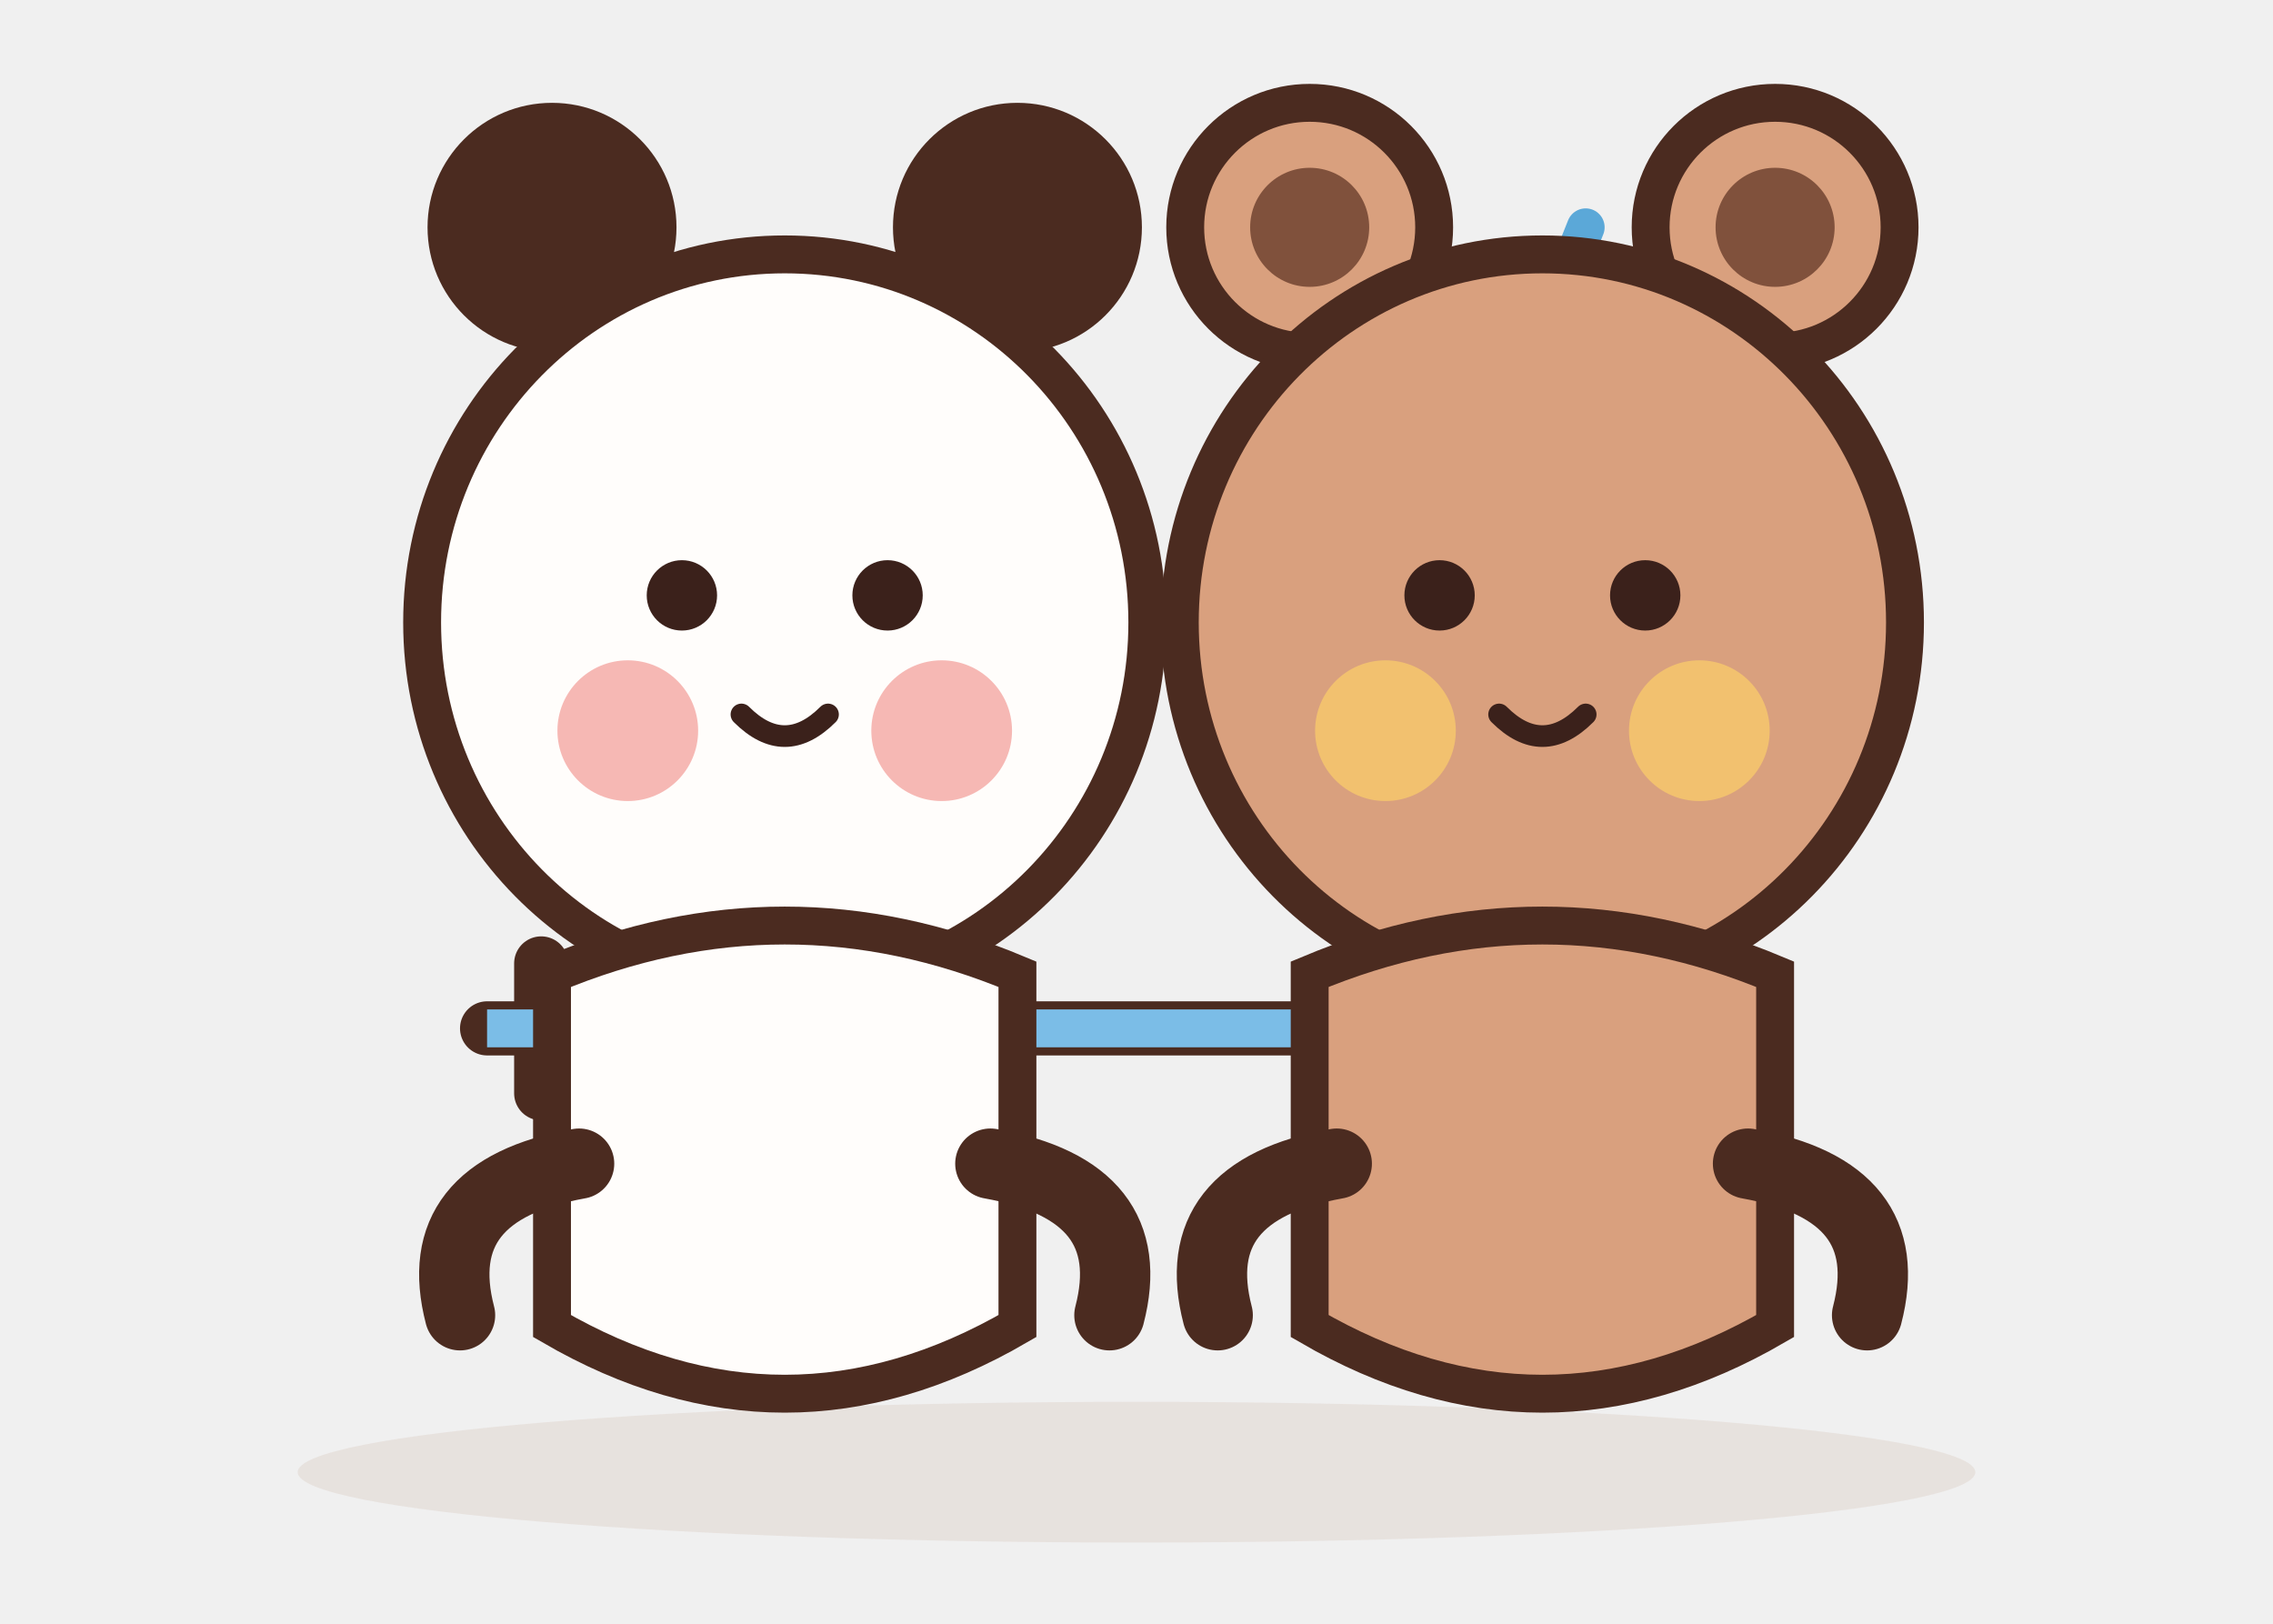
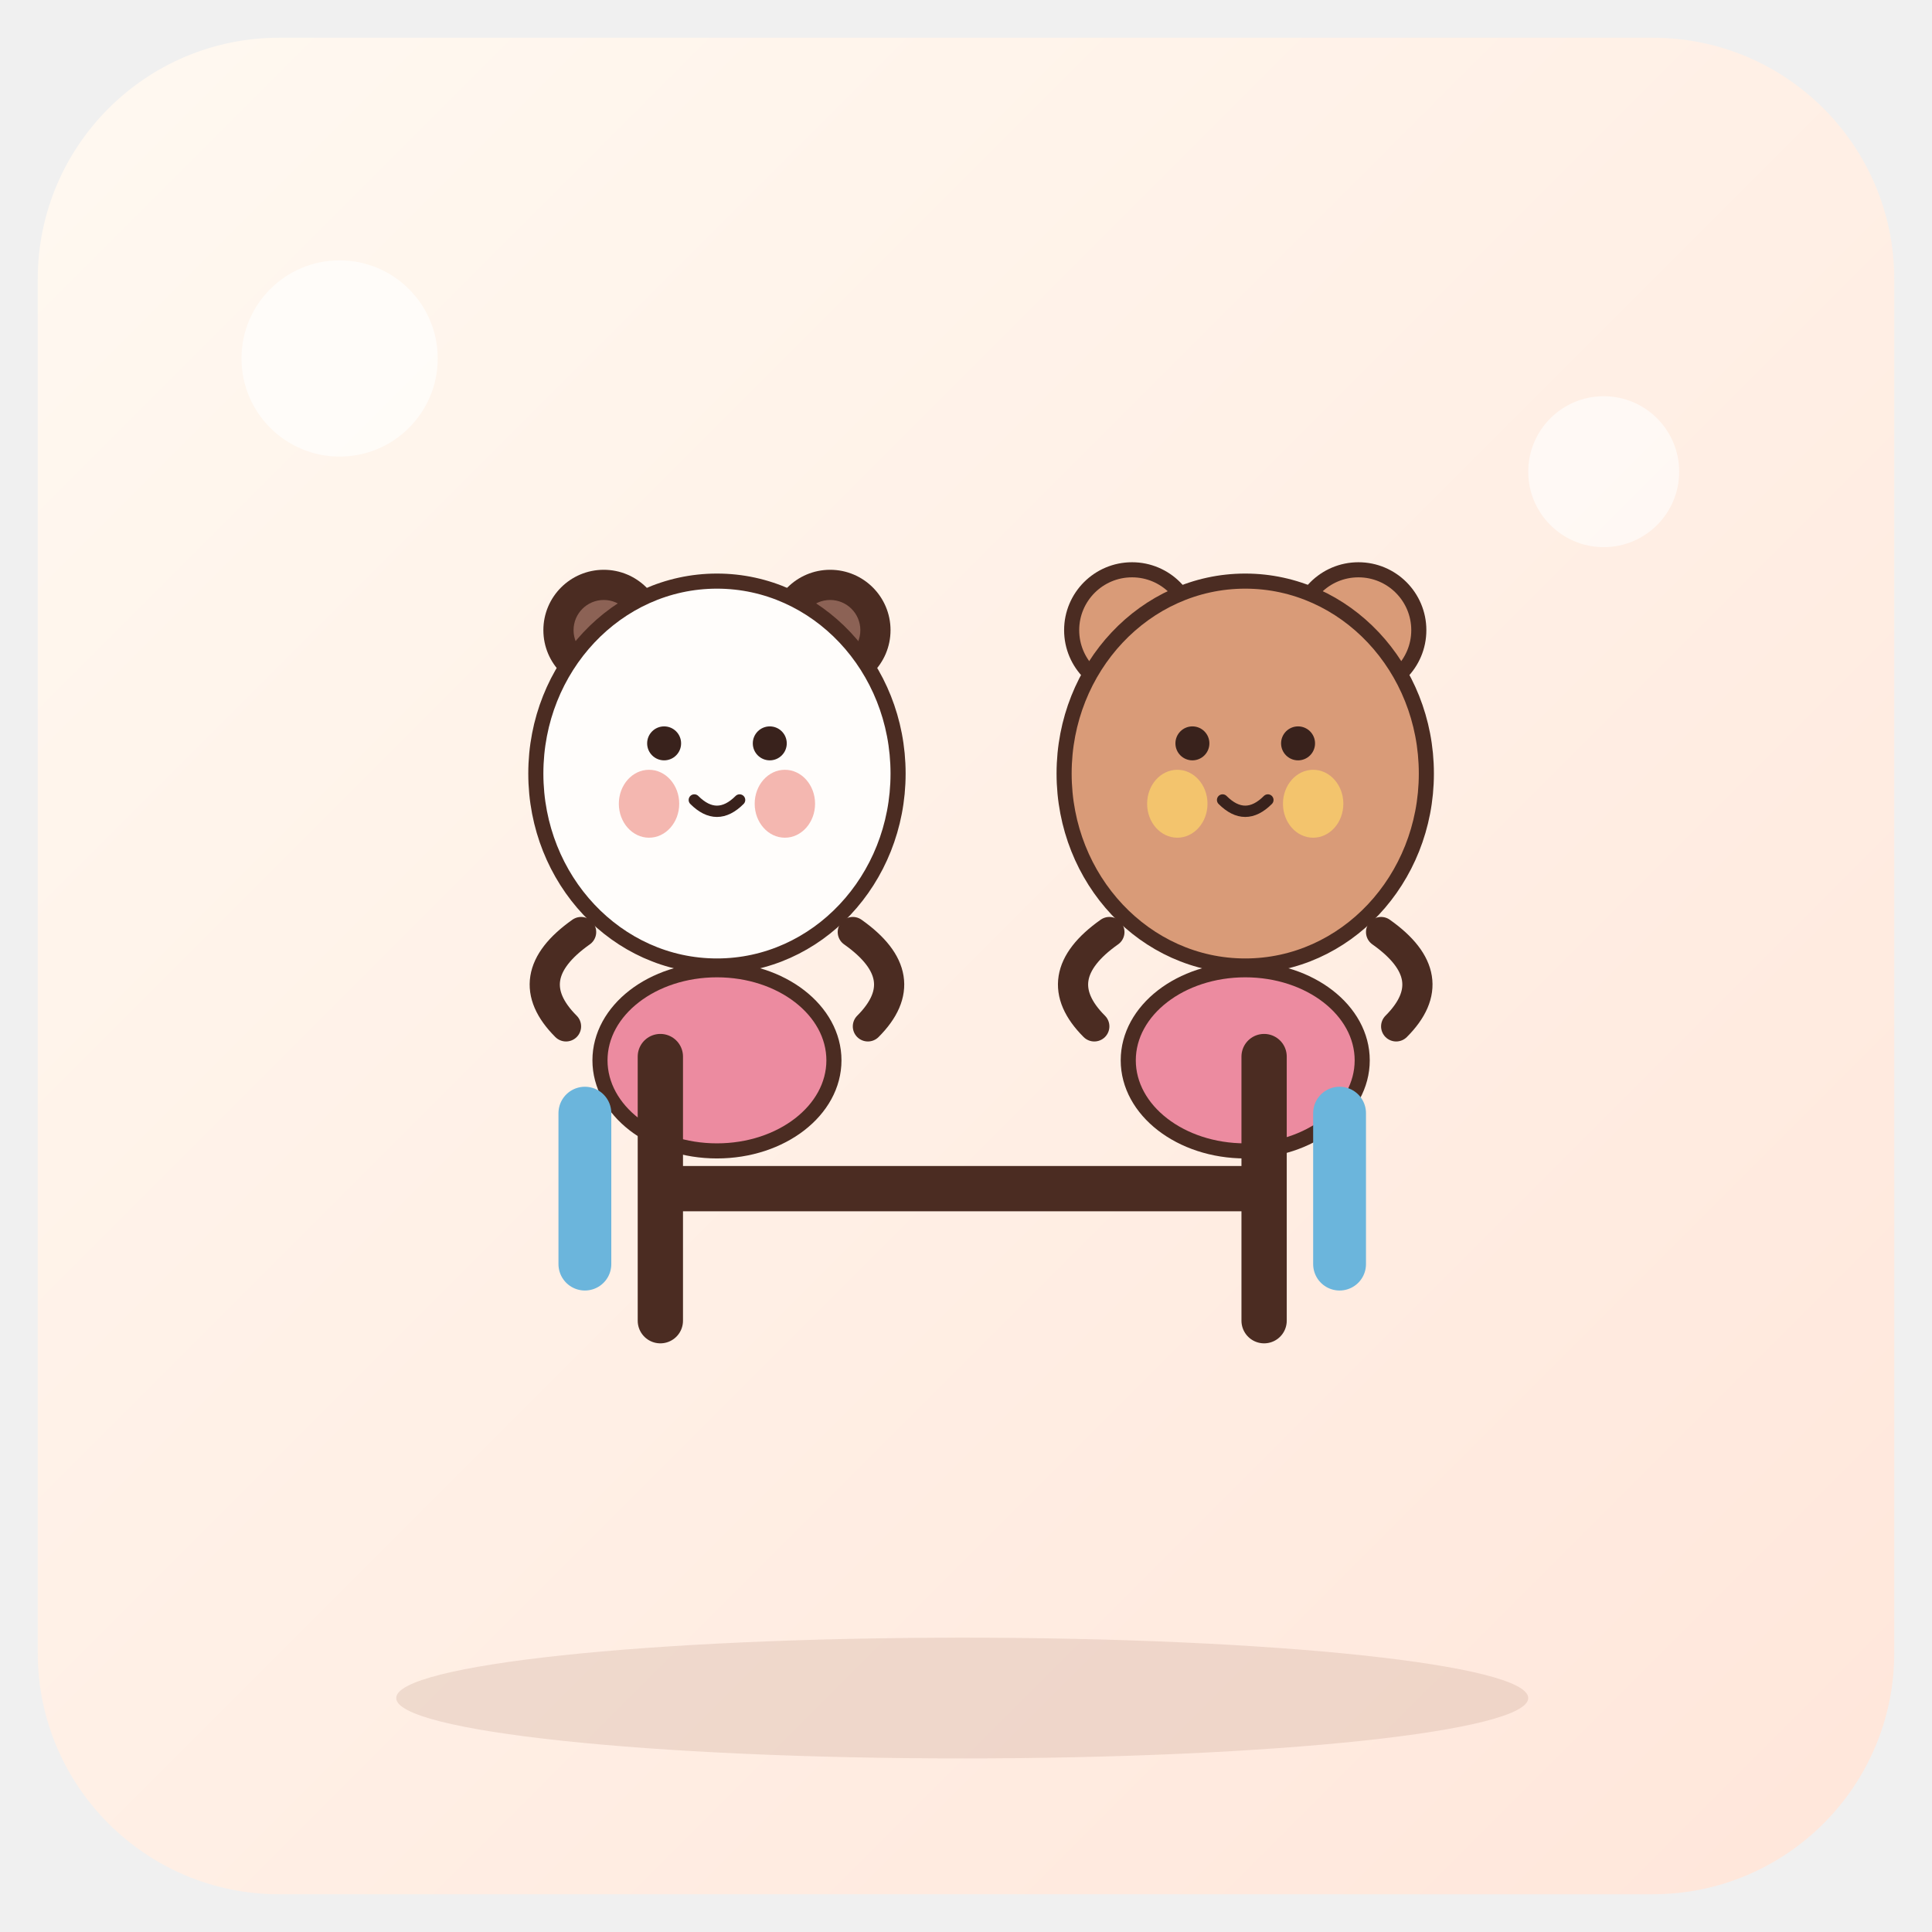
- <svg xmlns="http://www.w3.org/2000/svg" width="420" height="300" viewBox="0 0 420 300">
-   <ellipse cx="210" cy="272" rx="155" ry="13" fill="#d8c8bd" opacity=".35" />
-   <path d="M90 190h200m-170 -22v44m-20 -34v24m180 -34v44m20 -34v24" stroke="#4b2b20" stroke-width="10" stroke-linecap="round" />
-   <path d="M90 190h200" stroke="#7bbde7" stroke-width="7" />
-   <path d="M285 62l8 -20m24 34 18 -13" stroke="#5ba8d8" stroke-width="7" stroke-linecap="round" />
-   <circle cx="102" cy="42" r="23" fill="#4b2b20" />
-   <circle cx="188" cy="42" r="23" fill="#4b2b20" />
-   <ellipse cx="145" cy="115" rx="67" ry="68" fill="#fffdfb" stroke="#4b2b20" stroke-width="7" />
-   <circle cx="116" cy="135" r="13" fill="#f6b8b4" />
-   <circle cx="174" cy="135" r="13" fill="#f6b8b4" />
-   <circle cx="126" cy="110" r="6.5" fill="#3b211b" />
-   <circle cx="164" cy="110" r="6.5" fill="#3b211b" />
-   <path d="M137 132q8 8 16 0" fill="none" stroke="#3b211b" stroke-width="4" stroke-linecap="round" />
-   <path d="M102 180q43 -18 86 0v65q-43 25 -86 0Z" fill="#fffdfb" stroke="#4b2b20" stroke-width="7" />
-   <path d="M107 215q-28 5 -22 28m98 -28q28 5 22 28" stroke="#4b2b20" stroke-width="13" fill="none" stroke-linecap="round" />
-   <circle cx="242" cy="42" r="23" fill="#d9a07e" stroke="#4b2b20" stroke-width="7" />
-   <circle cx="328" cy="42" r="23" fill="#d9a07e" stroke="#4b2b20" stroke-width="7" />
-   <circle cx="242" cy="42" r="11" fill="#80513c" />
-   <circle cx="328" cy="42" r="11" fill="#80513c" />
-   <ellipse cx="285" cy="115" rx="67" ry="68" fill="#d9a07e" stroke="#4b2b20" stroke-width="7" />
-   <circle cx="256" cy="135" r="13" fill="#f2c16f" />
-   <circle cx="314" cy="135" r="13" fill="#f2c16f" />
-   <circle cx="266" cy="110" r="6.5" fill="#3b211b" />
-   <circle cx="304" cy="110" r="6.5" fill="#3b211b" />
-   <path d="M277 132q8 8 16 0" fill="none" stroke="#3b211b" stroke-width="4" stroke-linecap="round" />
-   <path d="M242 180q43 -18 86 0v65q-43 25 -86 0Z" fill="#d9a07e" stroke="#4b2b20" stroke-width="7" />
-   <path d="M247 215q-28 5 -22 28m98 -28q28 5 22 28" stroke="#4b2b20" stroke-width="13" fill="none" stroke-linecap="round" />
+ <svg xmlns="http://www.w3.org/2000/svg" width="512" height="512" viewBox="0 0 512 512">
+   <defs>
+     <linearGradient id="g" x2="1" y2="1">
+       <stop stop-color="#fff9f1" />
+       <stop offset="1" stop-color="#ffe6da" />
+     </linearGradient>
+   </defs>
+   <rect x="10" y="10" width="492" height="492" rx="64" fill="url(#g)" />
+   <circle cx="90" cy="95" r="26" fill="#fff" opacity=".65" />
+   <circle cx="425" cy="125" r="20" fill="#fff" opacity=".6" />
+   <circle cx="160" cy="167" r="16" fill="#4b2c22" />
+   <circle cx="220" cy="167" r="16" fill="#4b2c22" />
+   <circle cx="160" cy="167" r="8" fill="#8c6255" />
+   <circle cx="220" cy="167" r="8" fill="#8c6255" />
+   <ellipse cx="190" cy="205" rx="48" ry="51" fill="#fffdfb" stroke="#4b2c22" stroke-width="4" />
+   <ellipse cx="172" cy="213" rx="8" ry="9" fill="#f4b7b0" />
+   <ellipse cx="208" cy="213" rx="8" ry="9" fill="#f4b7b0" />
+   <circle cx="176" cy="197" r="4.5" fill="#39221c" />
+   <circle cx="204" cy="197" r="4.5" fill="#39221c" />
+   <path d="M184 212 Q190 218 196 212" fill="none" stroke="#39221c" stroke-width="3" stroke-linecap="round" />
+   <path d="M154 247 Q137 259 150 272 M226 247 Q243 259 230 272" fill="none" stroke="#4b2c22" stroke-width="8" stroke-linecap="round" />
+   <ellipse cx="190" cy="281" rx="31" ry="24" fill="#ec8ba0" stroke="#4b2c22" stroke-width="4" />
+   <circle cx="300" cy="167" r="16" fill="#d99b78" stroke="#4b2c22" stroke-width="4" />
+   <circle cx="360" cy="167" r="16" fill="#d99b78" stroke="#4b2c22" stroke-width="4" />
+   <ellipse cx="330" cy="205" rx="48" ry="51" fill="#d99b78" stroke="#4b2c22" stroke-width="4" />
+   <ellipse cx="312" cy="213" rx="8" ry="9" fill="#f3c46d" />
+   <ellipse cx="348" cy="213" rx="8" ry="9" fill="#f3c46d" />
+   <circle cx="316" cy="197" r="4.5" fill="#39221c" />
+   <circle cx="344" cy="197" r="4.5" fill="#39221c" />
+   <path d="M324 212 Q330 218 336 212" fill="none" stroke="#39221c" stroke-width="3" stroke-linecap="round" />
+   <path d="M294 247 Q277 259 290 272 M366 247 Q383 259 370 272" fill="none" stroke="#4b2c22" stroke-width="8" stroke-linecap="round" />
+   <ellipse cx="330" cy="281" rx="31" ry="24" fill="#ec8ba0" stroke="#4b2c22" stroke-width="4" />
+   <path d="M175 280 V350 M155 295 V335 M335 280 V350 M355 295 V335 M175 315 H335" stroke="#4b2c22" stroke-width="12" stroke-linecap="round" />
+   <path d="M155 295 V335 M355 295 V335" stroke="#6bb5dc" stroke-width="14" stroke-linecap="round" />
+   <ellipse cx="255" cy="450" rx="150" ry="16" fill="#b88d7b" opacity=".22" />
</svg>
